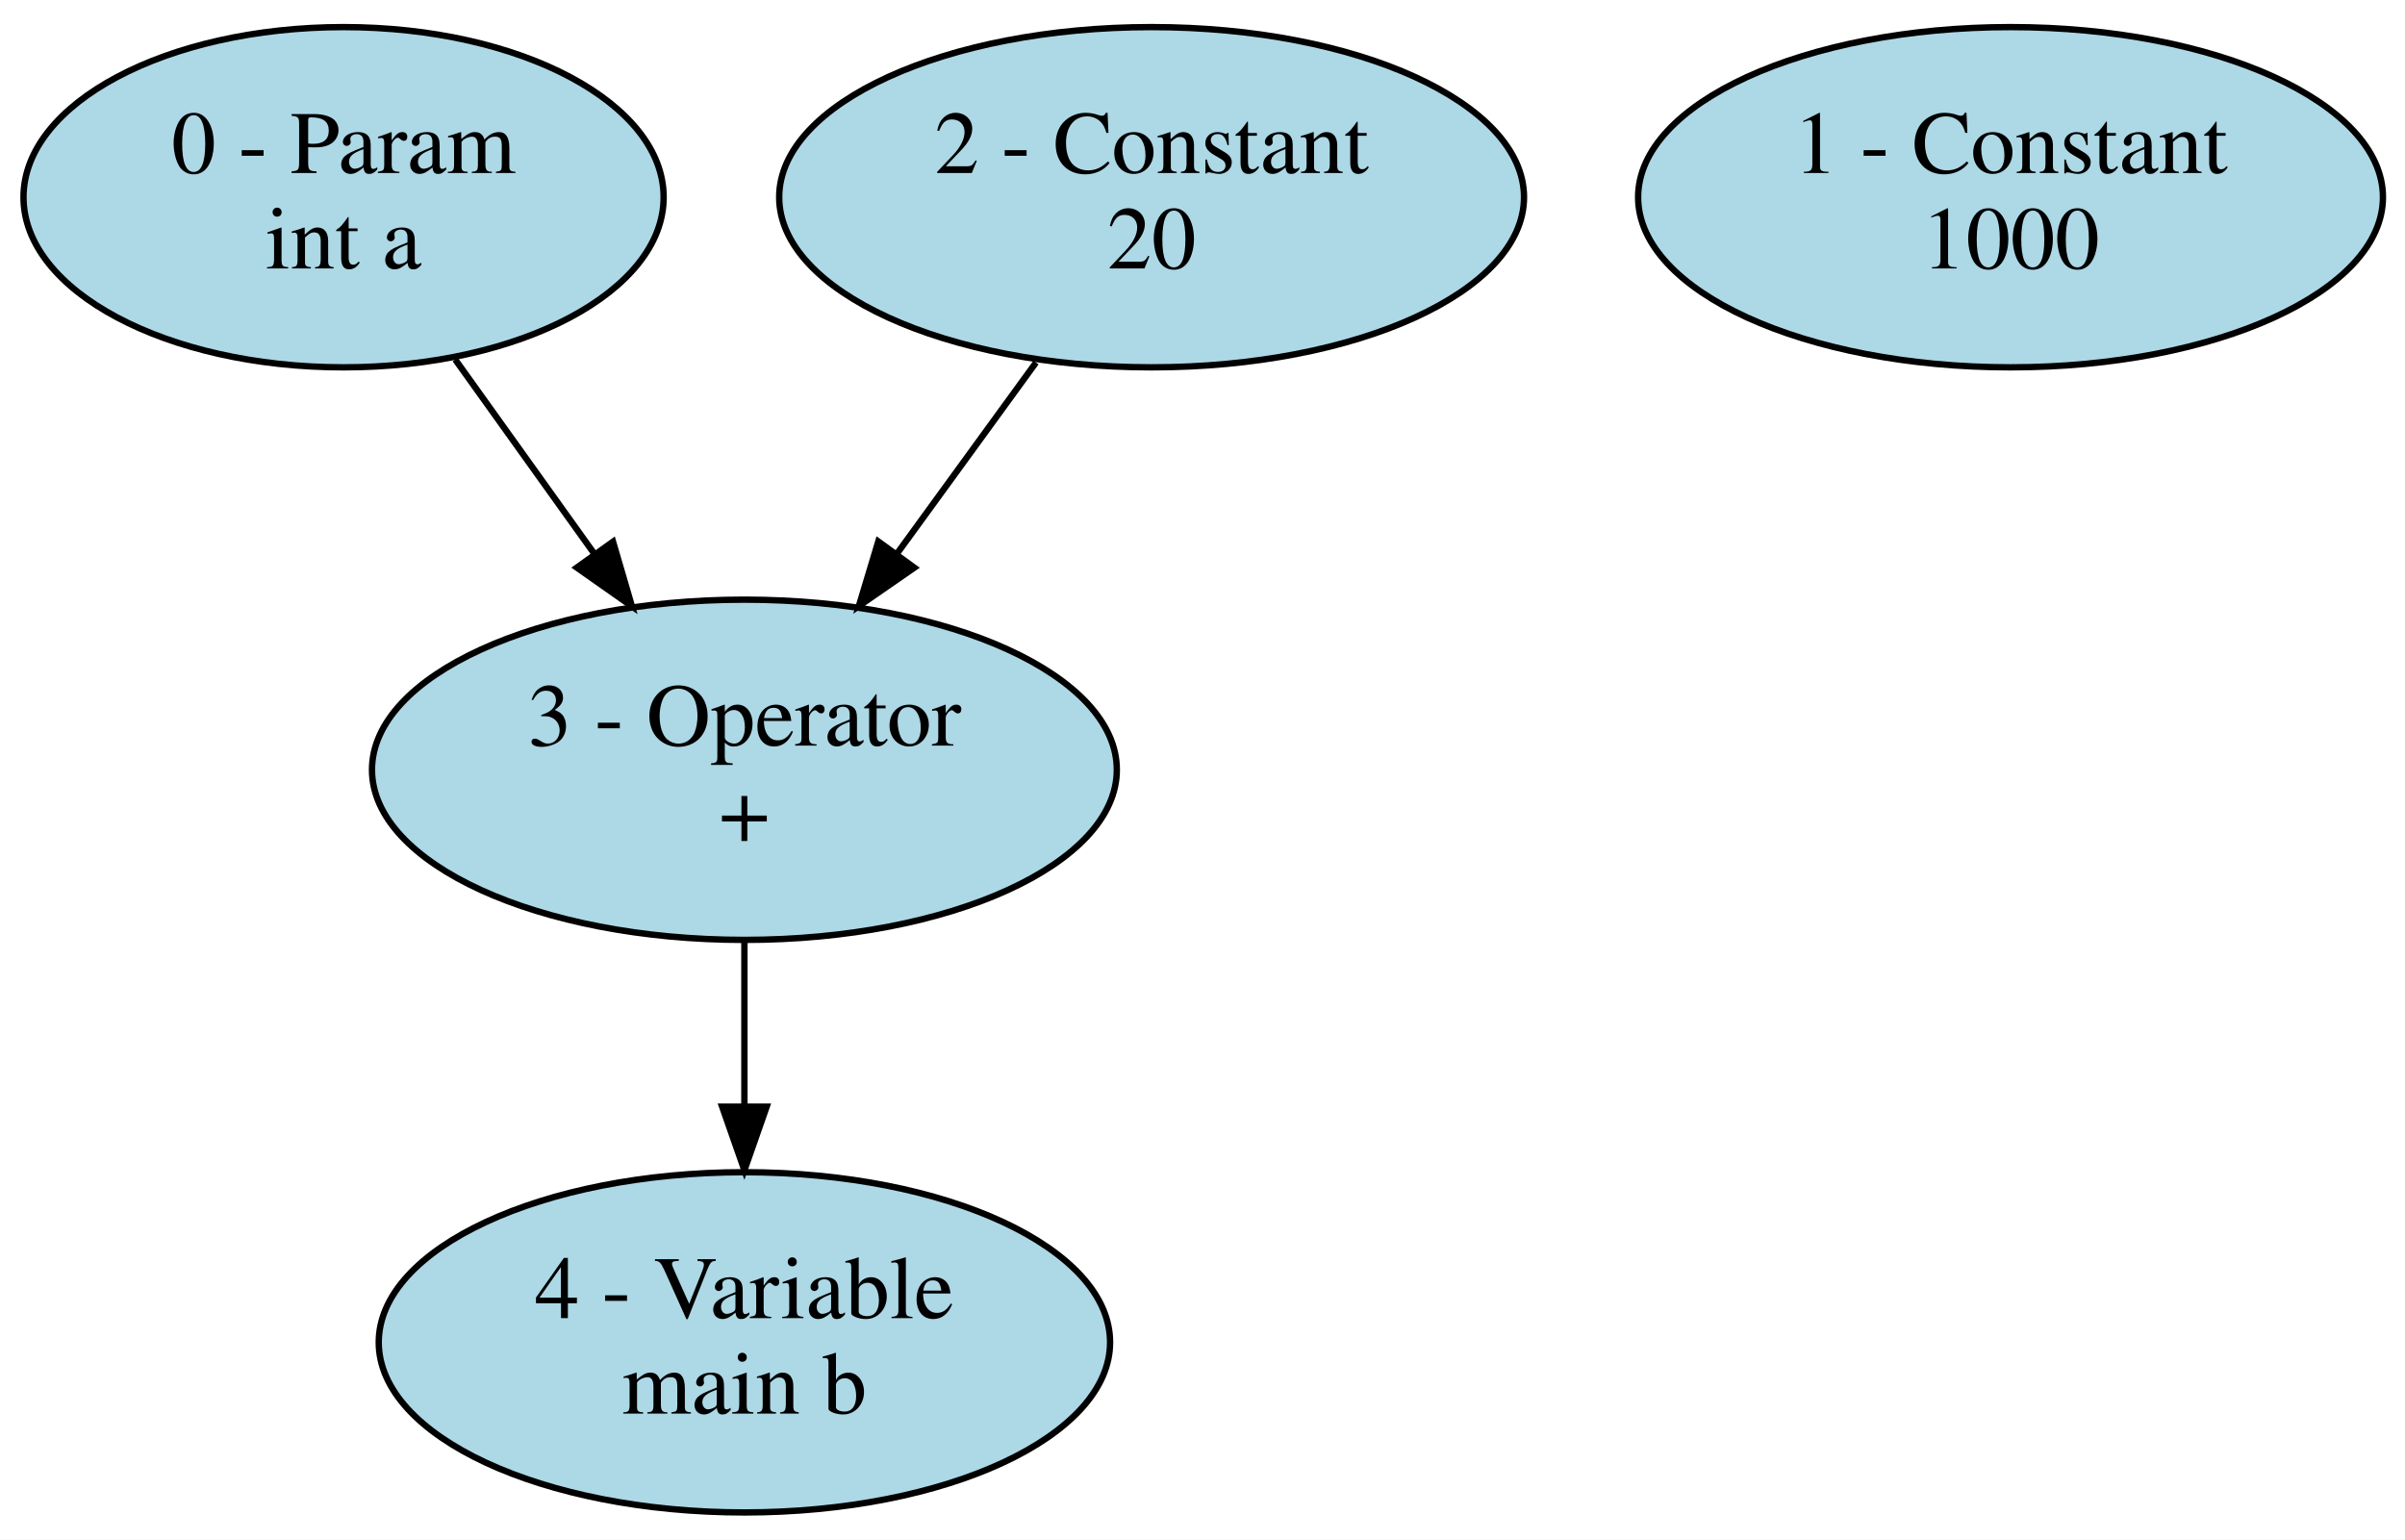
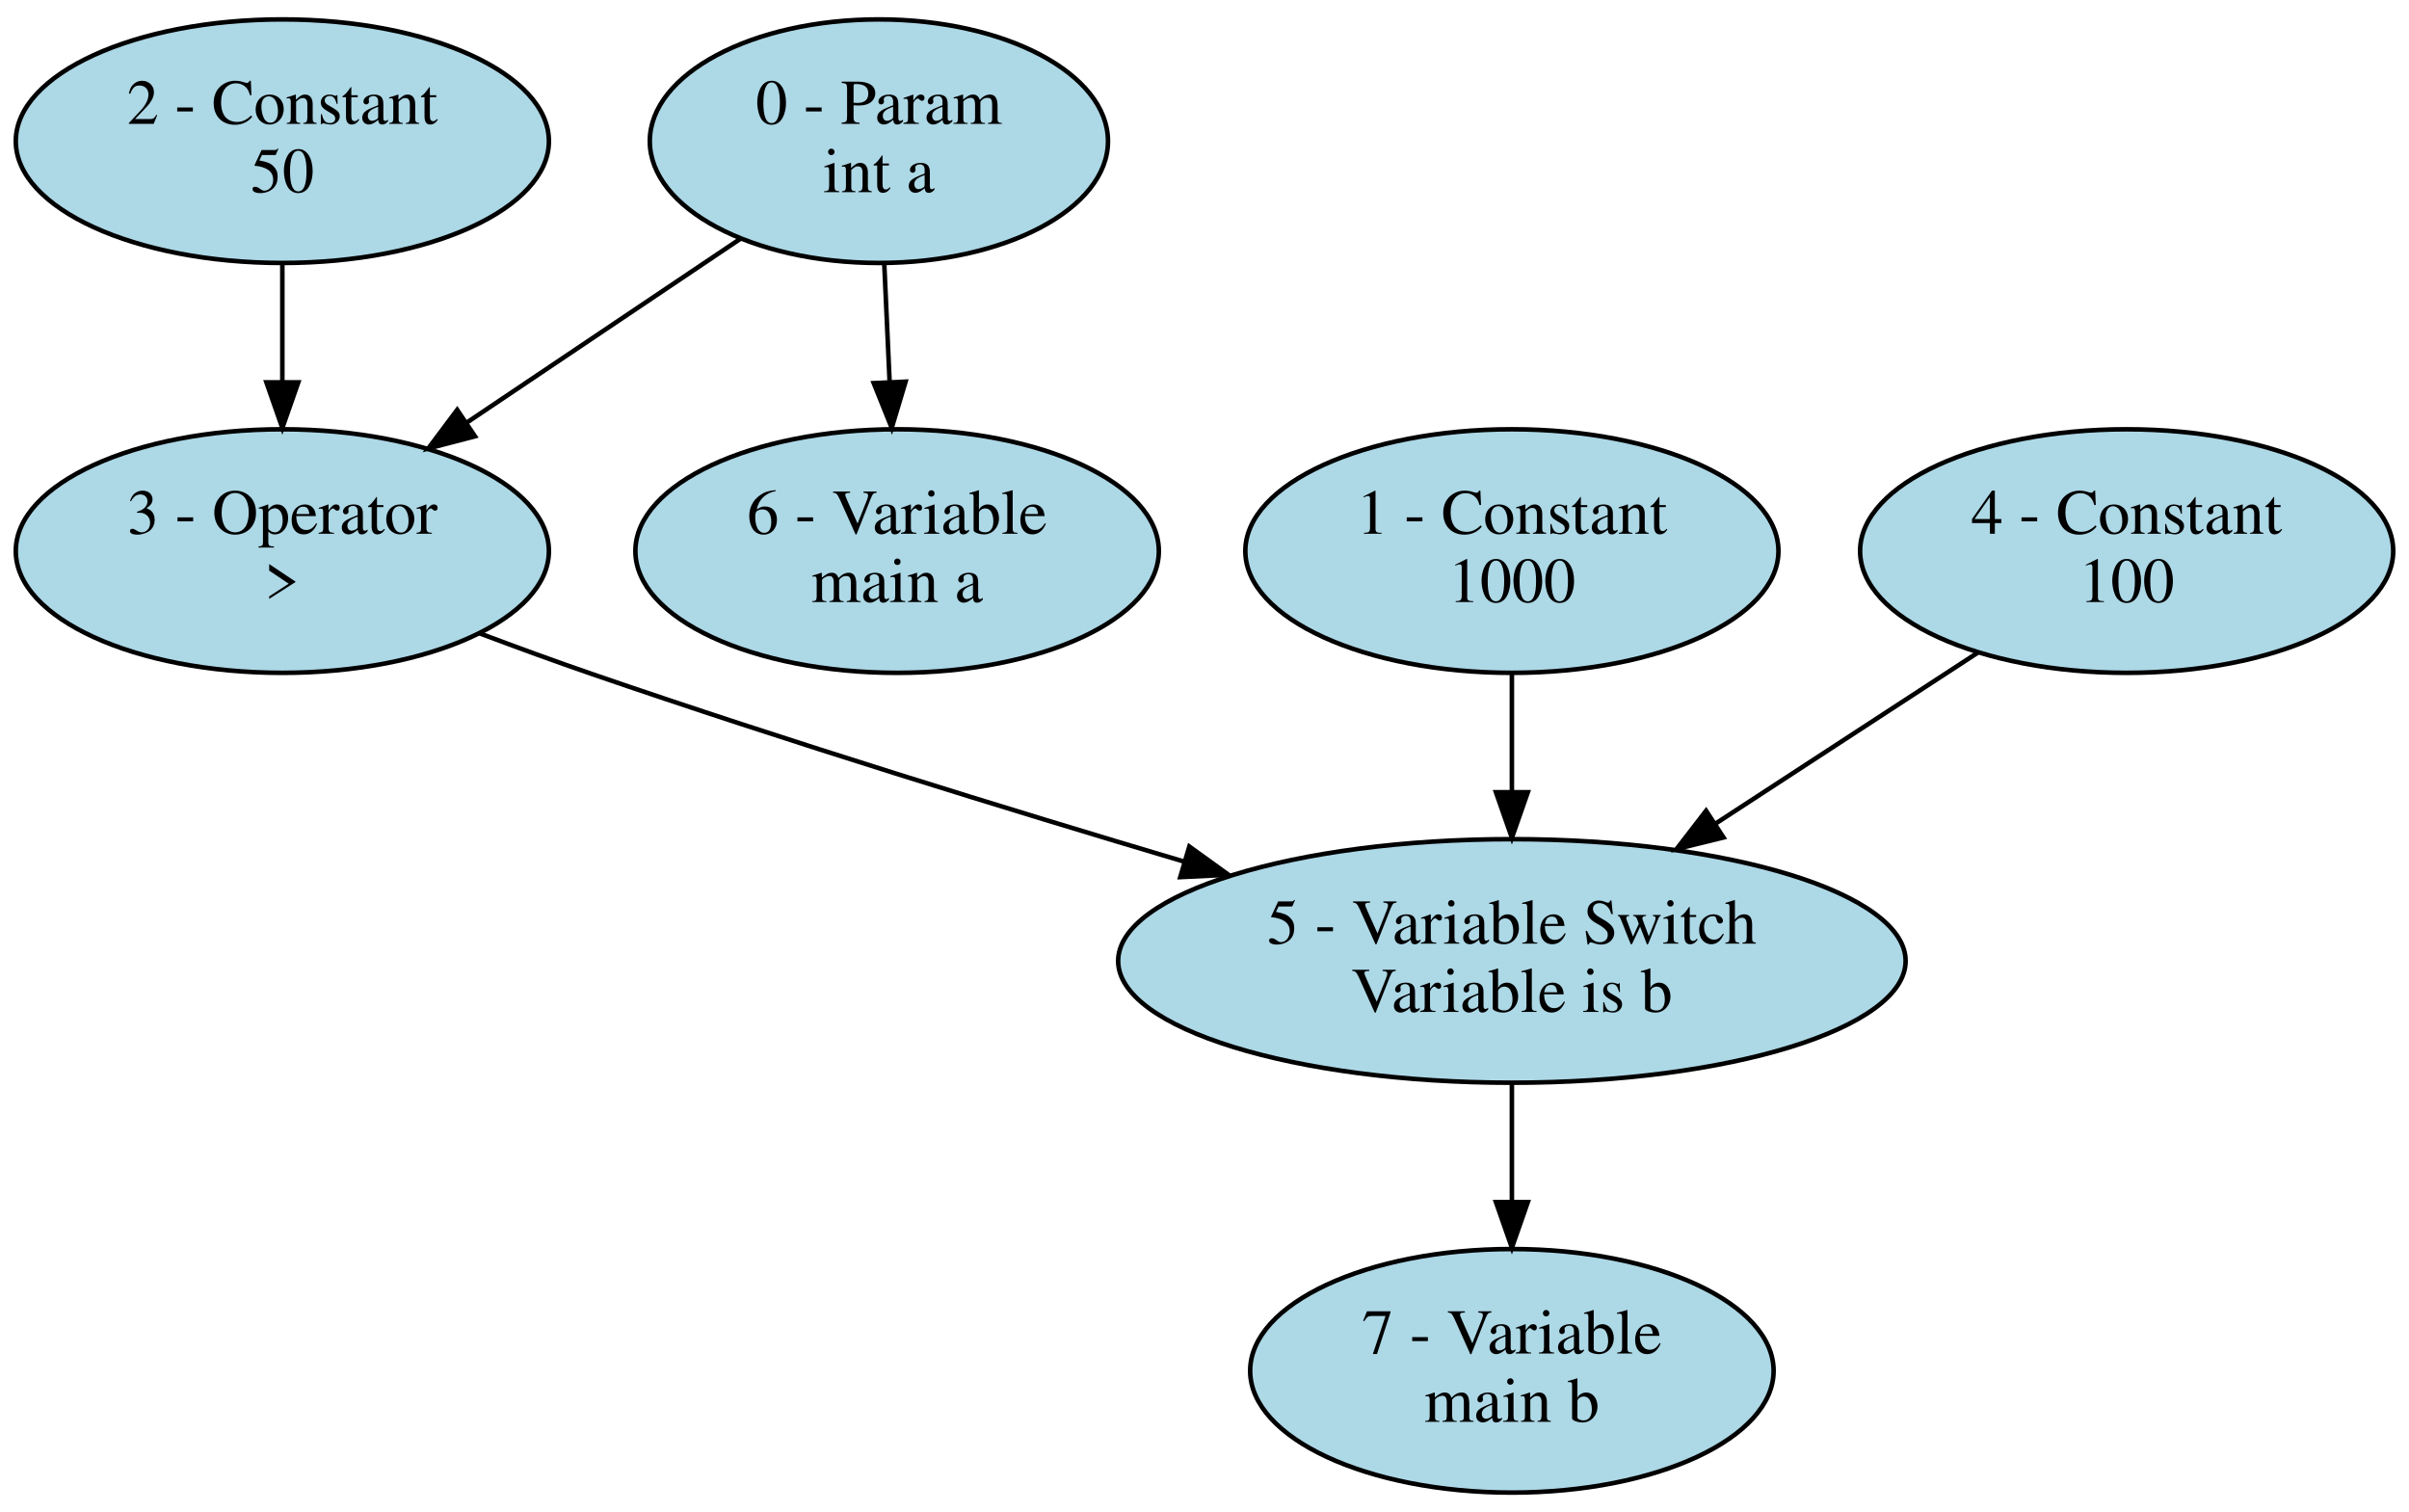
- <svg xmlns="http://www.w3.org/2000/svg" width="378pt" height="242pt" viewBox="0.00 0.00 378.00 242.00">
-   <g id="graph0" class="graph" transform="scale(1 1) rotate(0) translate(4 238)">
-     <polygon fill="white" stroke="none" points="-4,4 -4,-238 374,-238 374,4 -4,4" />
+ <svg xmlns="http://www.w3.org/2000/svg" width="529pt" height="332pt" viewBox="0.00 0.00 529.00 332.00">
+   <g id="graph0" class="graph" transform="scale(1 1) rotate(0) translate(4 328)">
+     <polygon fill="white" stroke="none" points="-4,4 -4,-328 525,-328 525,4 -4,4" />
    <g id="node1" class="node">
-       <ellipse fill="lightblue" stroke="black" cx="50" cy="-207" rx="50.307" ry="26.741" />
-       <text text-anchor="middle" x="50" y="-210.8" font-family="Times,serif" font-size="14.00">0 - Param</text>
-       <text text-anchor="middle" x="50" y="-195.8" font-family="Times,serif" font-size="14.00">int a</text>
+       <ellipse fill="lightblue" stroke="black" cx="189" cy="-297" rx="50.307" ry="26.741" />
+       <text text-anchor="middle" x="189" y="-300.8" font-family="Times,serif" font-size="14.00">0 - Param</text>
+       <text text-anchor="middle" x="189" y="-285.8" font-family="Times,serif" font-size="14.00">int a</text>
    </g>
    <g id="node4" class="node">
-       <ellipse fill="lightblue" stroke="black" cx="113" cy="-117" rx="58.534" ry="26.741" />
-       <text text-anchor="middle" x="113" y="-120.8" font-family="Times,serif" font-size="14.00">3 - Operator</text>
-       <text text-anchor="middle" x="113" y="-105.8" font-family="Times,serif" font-size="14.00">+</text>
+       <ellipse fill="lightblue" stroke="black" cx="58" cy="-207" rx="58.534" ry="26.741" />
+       <text text-anchor="middle" x="58" y="-210.8" font-family="Times,serif" font-size="14.00">3 - Operator</text>
+       <text text-anchor="middle" x="58" y="-195.8" font-family="Times,serif" font-size="14.00">&gt;</text>
    </g>
    <g id="edge1" class="edge">
-       <path fill="none" stroke="black" d="M67.549,-181.487C74.319,-172.031 82.166,-161.07 89.415,-150.944" />
-       <polygon fill="black" stroke="black" points="92.351,-152.855 95.327,-142.687 86.66,-148.78 92.351,-152.855" />
+       <path fill="none" stroke="black" d="M158.617,-275.59C140.708,-263.56 117.827,-248.189 98.411,-235.146" />
+       <polygon fill="black" stroke="black" points="100.299,-232.198 90.046,-229.527 96.395,-238.009 100.299,-232.198" />
+     </g>
+     <g id="node7" class="node">
+       <ellipse fill="lightblue" stroke="black" cx="193" cy="-207" rx="57.474" ry="26.741" />
+       <text text-anchor="middle" x="193" y="-210.8" font-family="Times,serif" font-size="14.00">6 - Variable</text>
+       <text text-anchor="middle" x="193" y="-195.8" font-family="Times,serif" font-size="14.00">main a</text>
+     </g>
+     <g id="edge6" class="edge">
+       <path fill="none" stroke="black" d="M190.178,-270.073C190.545,-261.999 190.957,-252.943 191.35,-244.296" />
+       <polygon fill="black" stroke="black" points="194.858,-244.194 191.816,-234.046 187.866,-243.876 194.858,-244.194" />
    </g>
    <g id="node2" class="node">
-       <ellipse fill="lightblue" stroke="black" cx="312" cy="-207" rx="58.534" ry="26.741" />
-       <text text-anchor="middle" x="312" y="-210.8" font-family="Times,serif" font-size="14.00">1 - Constant</text>
-       <text text-anchor="middle" x="312" y="-195.8" font-family="Times,serif" font-size="14.00">1000</text>
+       <ellipse fill="lightblue" stroke="black" cx="328" cy="-207" rx="58.534" ry="26.741" />
+       <text text-anchor="middle" x="328" y="-210.8" font-family="Times,serif" font-size="14.00">1 - Constant</text>
+       <text text-anchor="middle" x="328" y="-195.8" font-family="Times,serif" font-size="14.00">1000</text>
+     </g>
+     <g id="node6" class="node">
+       <ellipse fill="lightblue" stroke="black" cx="328" cy="-117" rx="86.461" ry="26.741" />
+       <text text-anchor="middle" x="328" y="-120.8" font-family="Times,serif" font-size="14.00">5 - Variable Switch</text>
+       <text text-anchor="middle" x="328" y="-105.8" font-family="Times,serif" font-size="14.00">Variable is b</text>
+     </g>
+     <g id="edge4" class="edge">
+       <path fill="none" stroke="black" d="M328,-180.073C328,-171.999 328,-162.943 328,-154.296" />
+       <polygon fill="black" stroke="black" points="331.5,-154.046 328,-144.046 324.5,-154.046 331.5,-154.046" />
    </g>
    <g id="node3" class="node">
-       <ellipse fill="lightblue" stroke="black" cx="177" cy="-207" rx="58.534" ry="26.741" />
-       <text text-anchor="middle" x="177" y="-210.8" font-family="Times,serif" font-size="14.00">2 - Constant</text>
-       <text text-anchor="middle" x="177" y="-195.8" font-family="Times,serif" font-size="14.00">20</text>
+       <ellipse fill="lightblue" stroke="black" cx="58" cy="-297" rx="58.534" ry="26.741" />
+       <text text-anchor="middle" x="58" y="-300.8" font-family="Times,serif" font-size="14.00">2 - Constant</text>
+       <text text-anchor="middle" x="58" y="-285.8" font-family="Times,serif" font-size="14.00">50</text>
    </g>
    <g id="edge2" class="edge">
-       <path fill="none" stroke="black" d="M158.831,-181.018C152.018,-171.649 144.168,-160.856 136.912,-150.879" />
-       <polygon fill="black" stroke="black" points="139.705,-148.769 130.993,-142.74 134.044,-152.886 139.705,-148.769" />
+       <path fill="none" stroke="black" d="M58,-270.073C58,-261.999 58,-252.943 58,-244.296" />
+       <polygon fill="black" stroke="black" points="61.5,-244.046 58,-234.046 54.5,-244.046 61.5,-244.046" />
+     </g>
+     <g id="edge3" class="edge">
+       <path fill="none" stroke="black" d="M101.372,-188.917C109.519,-185.85 117.993,-182.756 126,-180 168.849,-165.251 217.381,-150.3 256.133,-138.775" />
+       <polygon fill="black" stroke="black" points="257.171,-142.118 265.765,-135.921 255.183,-135.406 257.171,-142.118" />
    </g>
    <g id="node5" class="node">
-       <ellipse fill="lightblue" stroke="black" cx="113" cy="-27" rx="57.474" ry="26.741" />
-       <text text-anchor="middle" x="113" y="-30.8" font-family="Times,serif" font-size="14.00">4 - Variable</text>
-       <text text-anchor="middle" x="113" y="-15.8" font-family="Times,serif" font-size="14.00">main b</text>
+       <ellipse fill="lightblue" stroke="black" cx="463" cy="-207" rx="58.534" ry="26.741" />
+       <text text-anchor="middle" x="463" y="-210.8" font-family="Times,serif" font-size="14.00">4 - Constant</text>
+       <text text-anchor="middle" x="463" y="-195.8" font-family="Times,serif" font-size="14.00">100</text>
    </g>
-     <g id="edge3" class="edge">
-       <path fill="none" stroke="black" d="M113,-90.073C113,-81.999 113,-72.943 113,-64.296" />
-       <polygon fill="black" stroke="black" points="116.5,-64.046 113,-54.046 109.5,-64.046 116.5,-64.046" />
+     <g id="edge5" class="edge">
+       <path fill="none" stroke="black" d="M430.32,-184.698C412.997,-173.405 391.459,-159.366 372.619,-147.085" />
+       <polygon fill="black" stroke="black" points="374.466,-144.111 364.178,-141.582 370.644,-149.975 374.466,-144.111" />
+     </g>
+     <g id="node8" class="node">
+       <ellipse fill="lightblue" stroke="black" cx="328" cy="-27" rx="57.474" ry="26.741" />
+       <text text-anchor="middle" x="328" y="-30.8" font-family="Times,serif" font-size="14.00">7 - Variable</text>
+       <text text-anchor="middle" x="328" y="-15.8" font-family="Times,serif" font-size="14.00">main b</text>
+     </g>
+     <g id="edge7" class="edge">
+       <path fill="none" stroke="black" d="M328,-90.073C328,-81.999 328,-72.943 328,-64.296" />
+       <polygon fill="black" stroke="black" points="331.5,-64.046 328,-54.046 324.5,-64.046 331.5,-64.046" />
    </g>
  </g>
</svg>
